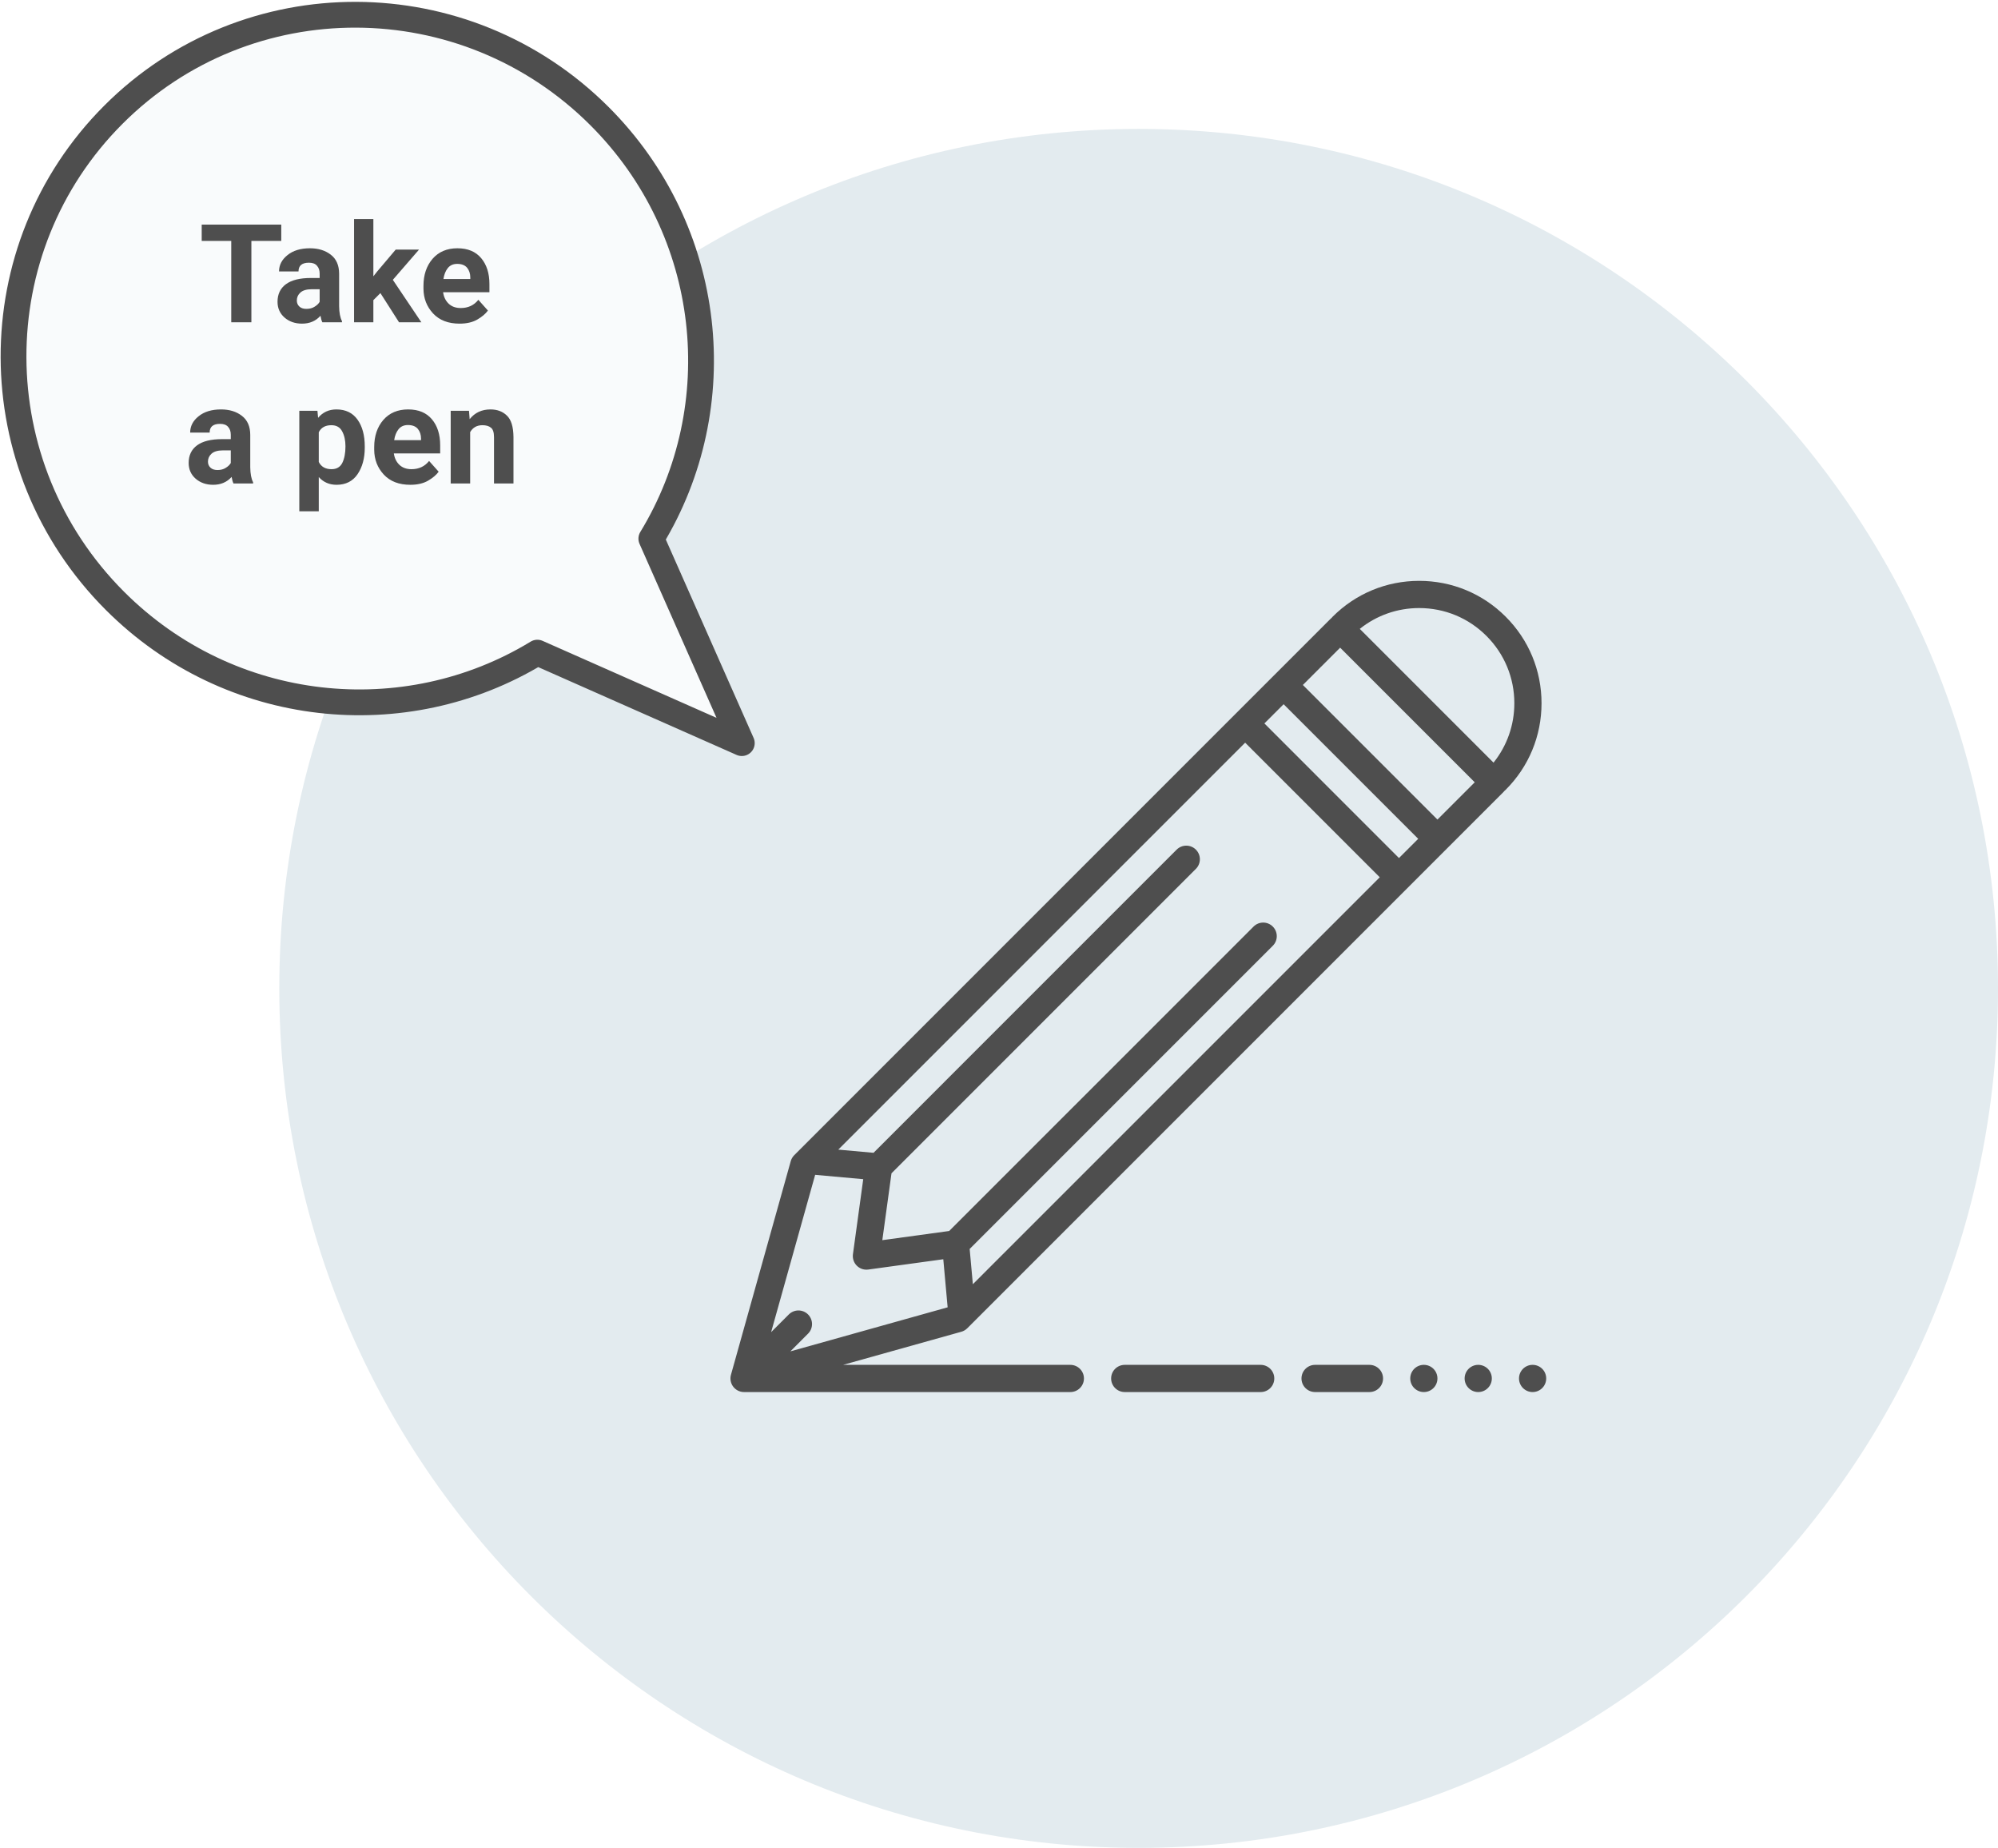
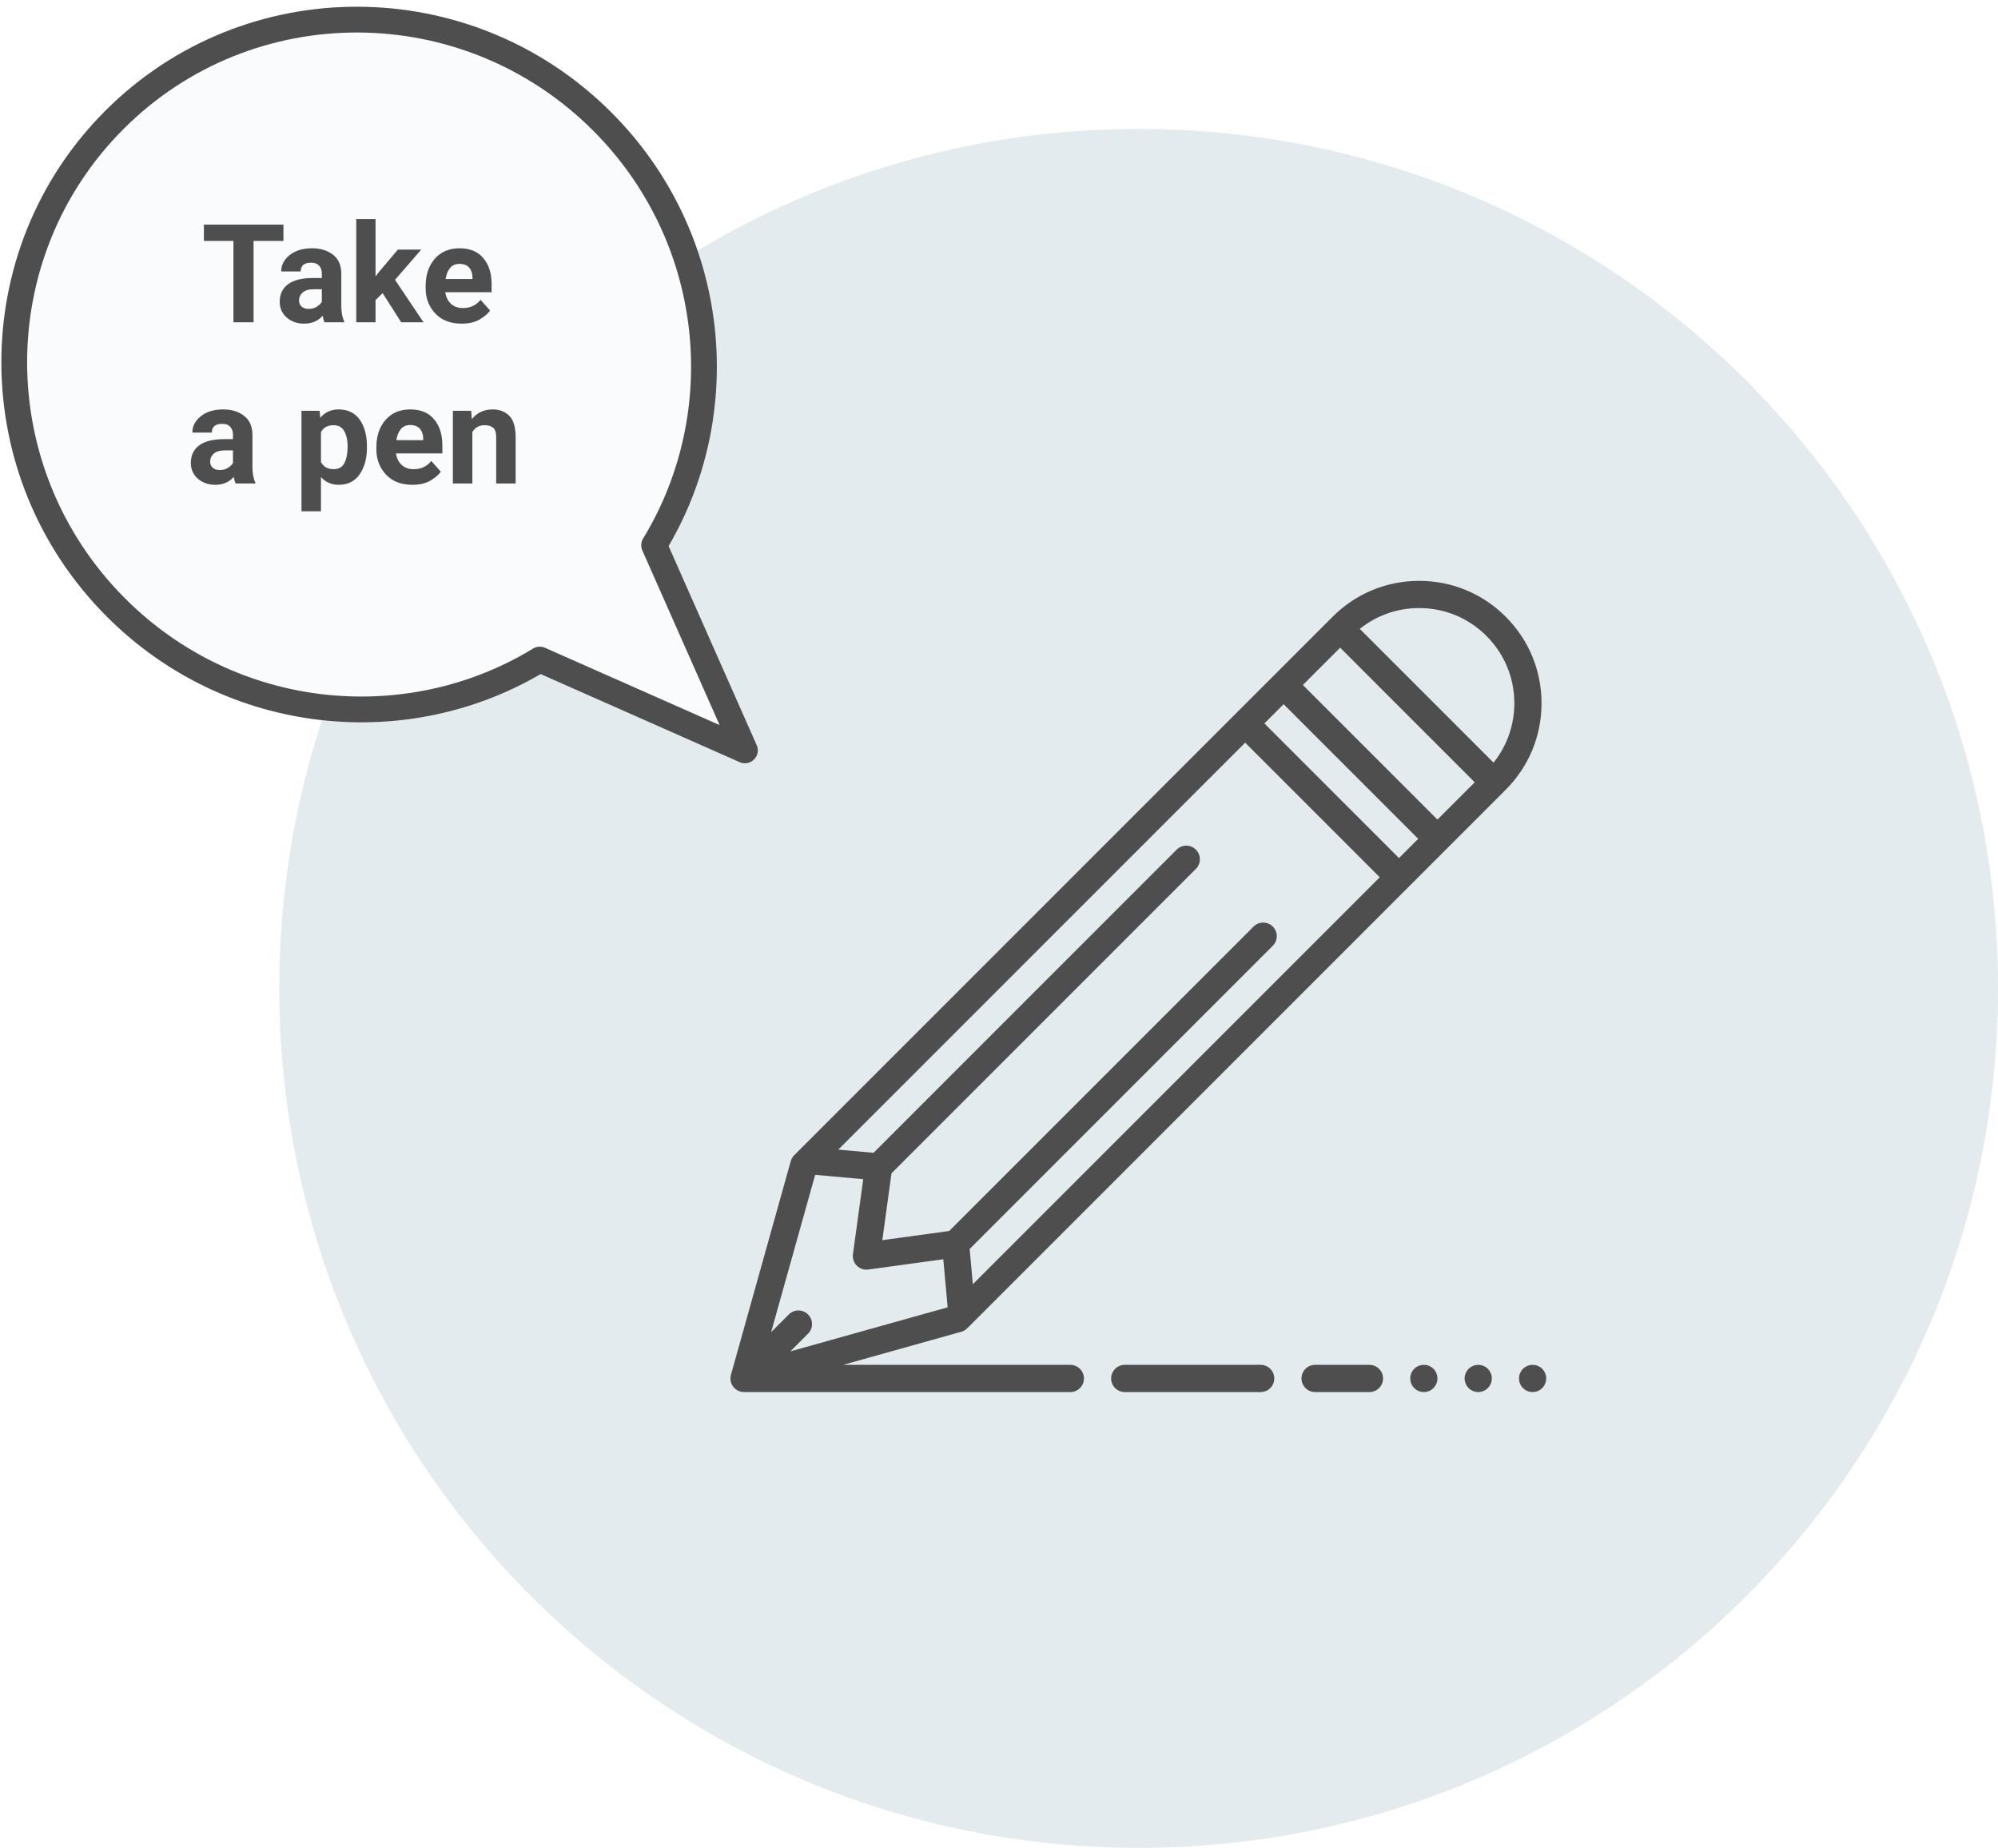
<svg xmlns="http://www.w3.org/2000/svg" width="186px" height="172px" viewBox="0 0 186 172" version="1.1">
  <defs />
-   <g id="Elements" stroke="none" stroke-width="1" fill="none" fill-rule="evenodd">
-     <g id="onboarding-pass" transform="translate(-124, -52)">
-       <g id="Group-3" transform="translate(112, 40)">
+   <g id="onboarding-pass" stroke="none" stroke-width="1" fill="none" fill-rule="evenodd" transform="translate(-124, -52)">
+     <g id="Group-3" transform="translate(112, 40)">
+       <g id="Group-4">
        <circle id="Oval-4" fill="#E3EBEF" cx="118" cy="104" r="80" />
        <g id="pencil" transform="translate(80, 66)" fill="#4E4E4E" fill-rule="nonzero">
          <circle id="Oval" cx="64.55" cy="74.307" r="1.266" />
          <circle id="Oval" cx="69.613" cy="74.307" r="1.266" />
          <circle id="Oval" cx="74.675" cy="74.307" r="1.266" />
          <path d="M49.362,73.042 L36.705,73.042 C36.006,73.042 35.439,73.609 35.439,74.307 C35.439,75.006 36.006,75.573 36.705,75.573 L49.362,75.573 C50.06,75.573 50.627,75.006 50.627,74.307 C50.627,73.609 50.06,73.042 49.362,73.042 Z" id="Shape" />
          <path d="M59.487,73.042 L54.424,73.042 C53.726,73.042 53.159,73.609 53.159,74.307 C53.159,75.006 53.726,75.573 54.424,75.573 L59.487,75.573 C60.186,75.573 60.753,75.006 60.753,74.307 C60.753,73.609 60.186,73.042 59.487,73.042 Z" id="Shape" />
          <path d="M75.506,11.457 C75.506,8.415 74.322,5.554 72.17,3.403 C70.018,1.251 67.158,0.066 64.115,0.066 C61.073,0.066 58.212,1.251 56.06,3.403 C56.026,3.437 55.995,3.473 55.966,3.51 C55.93,3.538 55.896,3.569 55.863,3.602 L50.614,8.851 C50.61,8.855 50.605,8.858 50.601,8.862 C50.597,8.866 50.593,8.871 50.589,8.875 L47.033,12.431 C47.029,12.435 47.025,12.438 47.021,12.442 C47.017,12.446 47.014,12.45 47.01,12.454 L5.937,53.526 C5.784,53.681 5.673,53.87 5.614,54.08 L0.058,73.928 C0.057,73.931 0.057,73.934 0.056,73.937 C0.048,73.964 0.041,73.991 0.035,74.018 C0.032,74.031 0.028,74.044 0.025,74.057 C0.021,74.078 0.019,74.099 0.015,74.12 C0.014,74.128 0.013,74.136 0.012,74.144 C0.011,74.15 0.01,74.157 0.009,74.163 C0.008,74.168 0.007,74.174 0.007,74.179 C-0.002,74.265 -0.002,74.35 0.007,74.435 C0.007,74.441 0.008,74.446 0.009,74.452 C0.009,74.453 0.009,74.455 0.01,74.456 C0.011,74.465 0.012,74.473 0.013,74.481 C0.017,74.507 0.02,74.532 0.025,74.558 C0.028,74.57 0.032,74.583 0.035,74.596 C0.036,74.602 0.038,74.607 0.039,74.612 C0.041,74.621 0.043,74.629 0.045,74.637 C0.048,74.651 0.052,74.664 0.056,74.677 C0.06,74.692 0.066,74.706 0.071,74.72 C0.079,74.745 0.087,74.769 0.098,74.793 C0.104,74.808 0.111,74.822 0.117,74.836 C0.128,74.859 0.138,74.882 0.15,74.905 C0.155,74.912 0.159,74.92 0.163,74.927 C0.168,74.935 0.173,74.943 0.177,74.951 C0.189,74.971 0.201,74.991 0.214,75.01 C0.225,75.026 0.237,75.042 0.248,75.057 C0.255,75.066 0.261,75.075 0.268,75.084 C0.275,75.092 0.28,75.101 0.287,75.11 C0.34,75.174 0.399,75.233 0.464,75.286 C0.478,75.298 0.493,75.308 0.507,75.318 C0.525,75.332 0.543,75.346 0.563,75.359 C0.564,75.36 0.565,75.361 0.567,75.362 C0.583,75.373 0.6,75.382 0.616,75.392 C0.634,75.402 0.651,75.413 0.669,75.423 C0.67,75.424 0.672,75.425 0.674,75.426 C0.69,75.435 0.707,75.442 0.724,75.45 C0.743,75.459 0.762,75.468 0.781,75.476 C0.783,75.477 0.784,75.478 0.785,75.478 C0.802,75.485 0.819,75.49 0.836,75.496 C0.856,75.504 0.877,75.512 0.898,75.518 C0.899,75.519 0.901,75.519 0.902,75.52 C0.919,75.525 0.936,75.528 0.954,75.533 C0.975,75.538 0.996,75.544 1.018,75.549 C1.019,75.549 1.02,75.549 1.022,75.549 C1.042,75.553 1.063,75.556 1.084,75.559 C1.102,75.561 1.121,75.565 1.14,75.567 C1.141,75.567 1.143,75.567 1.144,75.567 C1.16,75.569 1.176,75.569 1.192,75.57 C1.217,75.571 1.242,75.573 1.267,75.573 C1.267,75.573 1.268,75.573 1.268,75.573 L31.642,75.573 C32.341,75.573 32.908,75.006 32.908,74.308 C32.908,73.609 32.341,73.042 31.642,73.042 L10.484,73.042 L21.494,69.96 C21.702,69.902 21.892,69.791 22.047,69.636 L71.971,19.712 C72.005,19.678 72.036,19.642 72.065,19.606 C72.101,19.577 72.136,19.546 72.17,19.513 C74.322,17.361 75.506,14.5 75.506,11.457 Z M70.38,5.194 C72.053,6.867 72.975,9.092 72.975,11.457 C72.975,13.493 72.292,15.422 71.037,16.987 L58.587,4.536 C60.152,3.281 62.081,2.598 64.115,2.598 C66.482,2.598 68.707,3.519 70.38,5.194 Z M62.235,25.867 L49.706,13.337 L51.496,11.548 L64.026,24.077 L62.235,25.867 Z M22.566,65.535 L22.269,62.254 L50.488,34.034 C50.983,33.539 50.983,32.738 50.488,32.245 C49.995,31.75 49.194,31.75 48.699,32.245 L20.361,60.582 L14.138,61.435 L14.992,55.211 L43.329,26.875 C43.824,26.38 43.824,25.579 43.329,25.085 C42.835,24.59 42.034,24.59 41.539,25.085 L13.32,53.304 L10.037,53.007 L47.916,15.128 L60.446,27.657 L22.566,65.535 Z M7.886,55.354 L12.361,55.759 L11.403,62.744 C11.402,62.757 11.401,62.769 11.4,62.781 C11.398,62.805 11.395,62.829 11.394,62.853 C11.393,62.876 11.393,62.898 11.393,62.92 C11.393,62.939 11.393,62.957 11.394,62.975 C11.395,63.004 11.398,63.031 11.401,63.059 C11.402,63.069 11.402,63.078 11.403,63.088 C11.404,63.092 11.405,63.096 11.406,63.1 C11.409,63.126 11.414,63.151 11.42,63.176 C11.423,63.19 11.425,63.205 11.429,63.219 C11.435,63.242 11.441,63.265 11.448,63.287 C11.453,63.304 11.459,63.32 11.464,63.336 C11.471,63.356 11.479,63.375 11.487,63.395 C11.494,63.413 11.502,63.431 11.51,63.449 C11.518,63.466 11.526,63.483 11.535,63.499 C11.545,63.518 11.555,63.537 11.566,63.555 C11.575,63.57 11.584,63.586 11.594,63.601 C11.605,63.618 11.617,63.636 11.63,63.653 C11.64,63.668 11.651,63.683 11.662,63.697 C11.674,63.712 11.687,63.727 11.7,63.742 C11.713,63.757 11.726,63.772 11.74,63.787 C11.751,63.799 11.763,63.81 11.775,63.822 C11.791,63.838 11.808,63.854 11.825,63.869 C11.833,63.876 11.842,63.883 11.85,63.89 C11.924,63.951 12.005,64.005 12.093,64.048 C12.098,64.051 12.103,64.054 12.108,64.056 C12.129,64.066 12.152,64.075 12.174,64.085 C12.189,64.091 12.204,64.097 12.219,64.103 C12.238,64.11 12.257,64.116 12.277,64.122 C12.296,64.128 12.316,64.134 12.336,64.14 C12.354,64.144 12.372,64.148 12.39,64.152 C12.412,64.157 12.435,64.161 12.458,64.165 C12.467,64.166 12.476,64.169 12.485,64.17 C12.492,64.171 12.498,64.171 12.505,64.171 C12.554,64.177 12.604,64.182 12.655,64.182 C12.656,64.182 12.656,64.181 12.657,64.181 C12.658,64.181 12.658,64.182 12.659,64.182 C12.71,64.182 12.76,64.177 12.809,64.171 C12.816,64.171 12.822,64.171 12.829,64.17 L19.814,63.211 L20.219,67.686 L5.577,71.786 L7.223,70.139 C7.718,69.644 7.718,68.844 7.223,68.349 C6.729,67.855 5.929,67.855 5.434,68.349 L3.786,69.997 L7.886,55.354 Z M65.816,22.287 L53.287,9.757 L56.758,6.286 L69.287,18.816 L65.816,22.287 Z" id="Shape" />
        </g>
        <g id="Group">
-           <path d="M44.307,73.872 C30.309,70.477 19.909,57.792 19.909,42.662 C19.909,24.932 34.191,10.559 51.809,10.559 C69.427,10.559 83.709,24.932 83.709,42.662 C83.709,57.792 73.309,70.477 59.311,73.872 L51.809,93.286 L44.307,73.872 Z" id="Combined-Shape-Copy" stroke="#4E4E4E" stroke-width="2.4" fill="#F9FBFC" stroke-linecap="round" stroke-linejoin="round" transform="translate(51.80876, 51.9225) rotate(-45) translate(-51.80876, -51.9225) " />
+           <path d="M44.474,74.522 C30.433,71.115 20,58.388 20,43.209 C20,25.42 34.327,11 52,11 C69.673,11 84,25.42 84,43.209 C84,58.388 73.567,71.115 59.526,74.522 L52,94 L44.474,74.522 Z" id="Combined-Shape-Copy" stroke="#4E4E4E" stroke-width="2.4" fill="#F9FBFC" stroke-linecap="round" stroke-linejoin="round" transform="translate(52, 52.5) rotate(-45) translate(-52, -52.5) " />
          <text id="Take-a-pen" font-family="Roboto-Bold, Roboto" font-size="12.8" font-weight="bold" fill="#4E4E4E">
-             <tspan x="30.529" y="42">Take</tspan>
-             <tspan x="29.126" y="57">a pen</tspan>
+             <tspan x="30.731" y="42">Take</tspan>
+             <tspan x="29.328" y="57">a pen</tspan>
          </text>
        </g>
      </g>
    </g>
  </g>
</svg>
